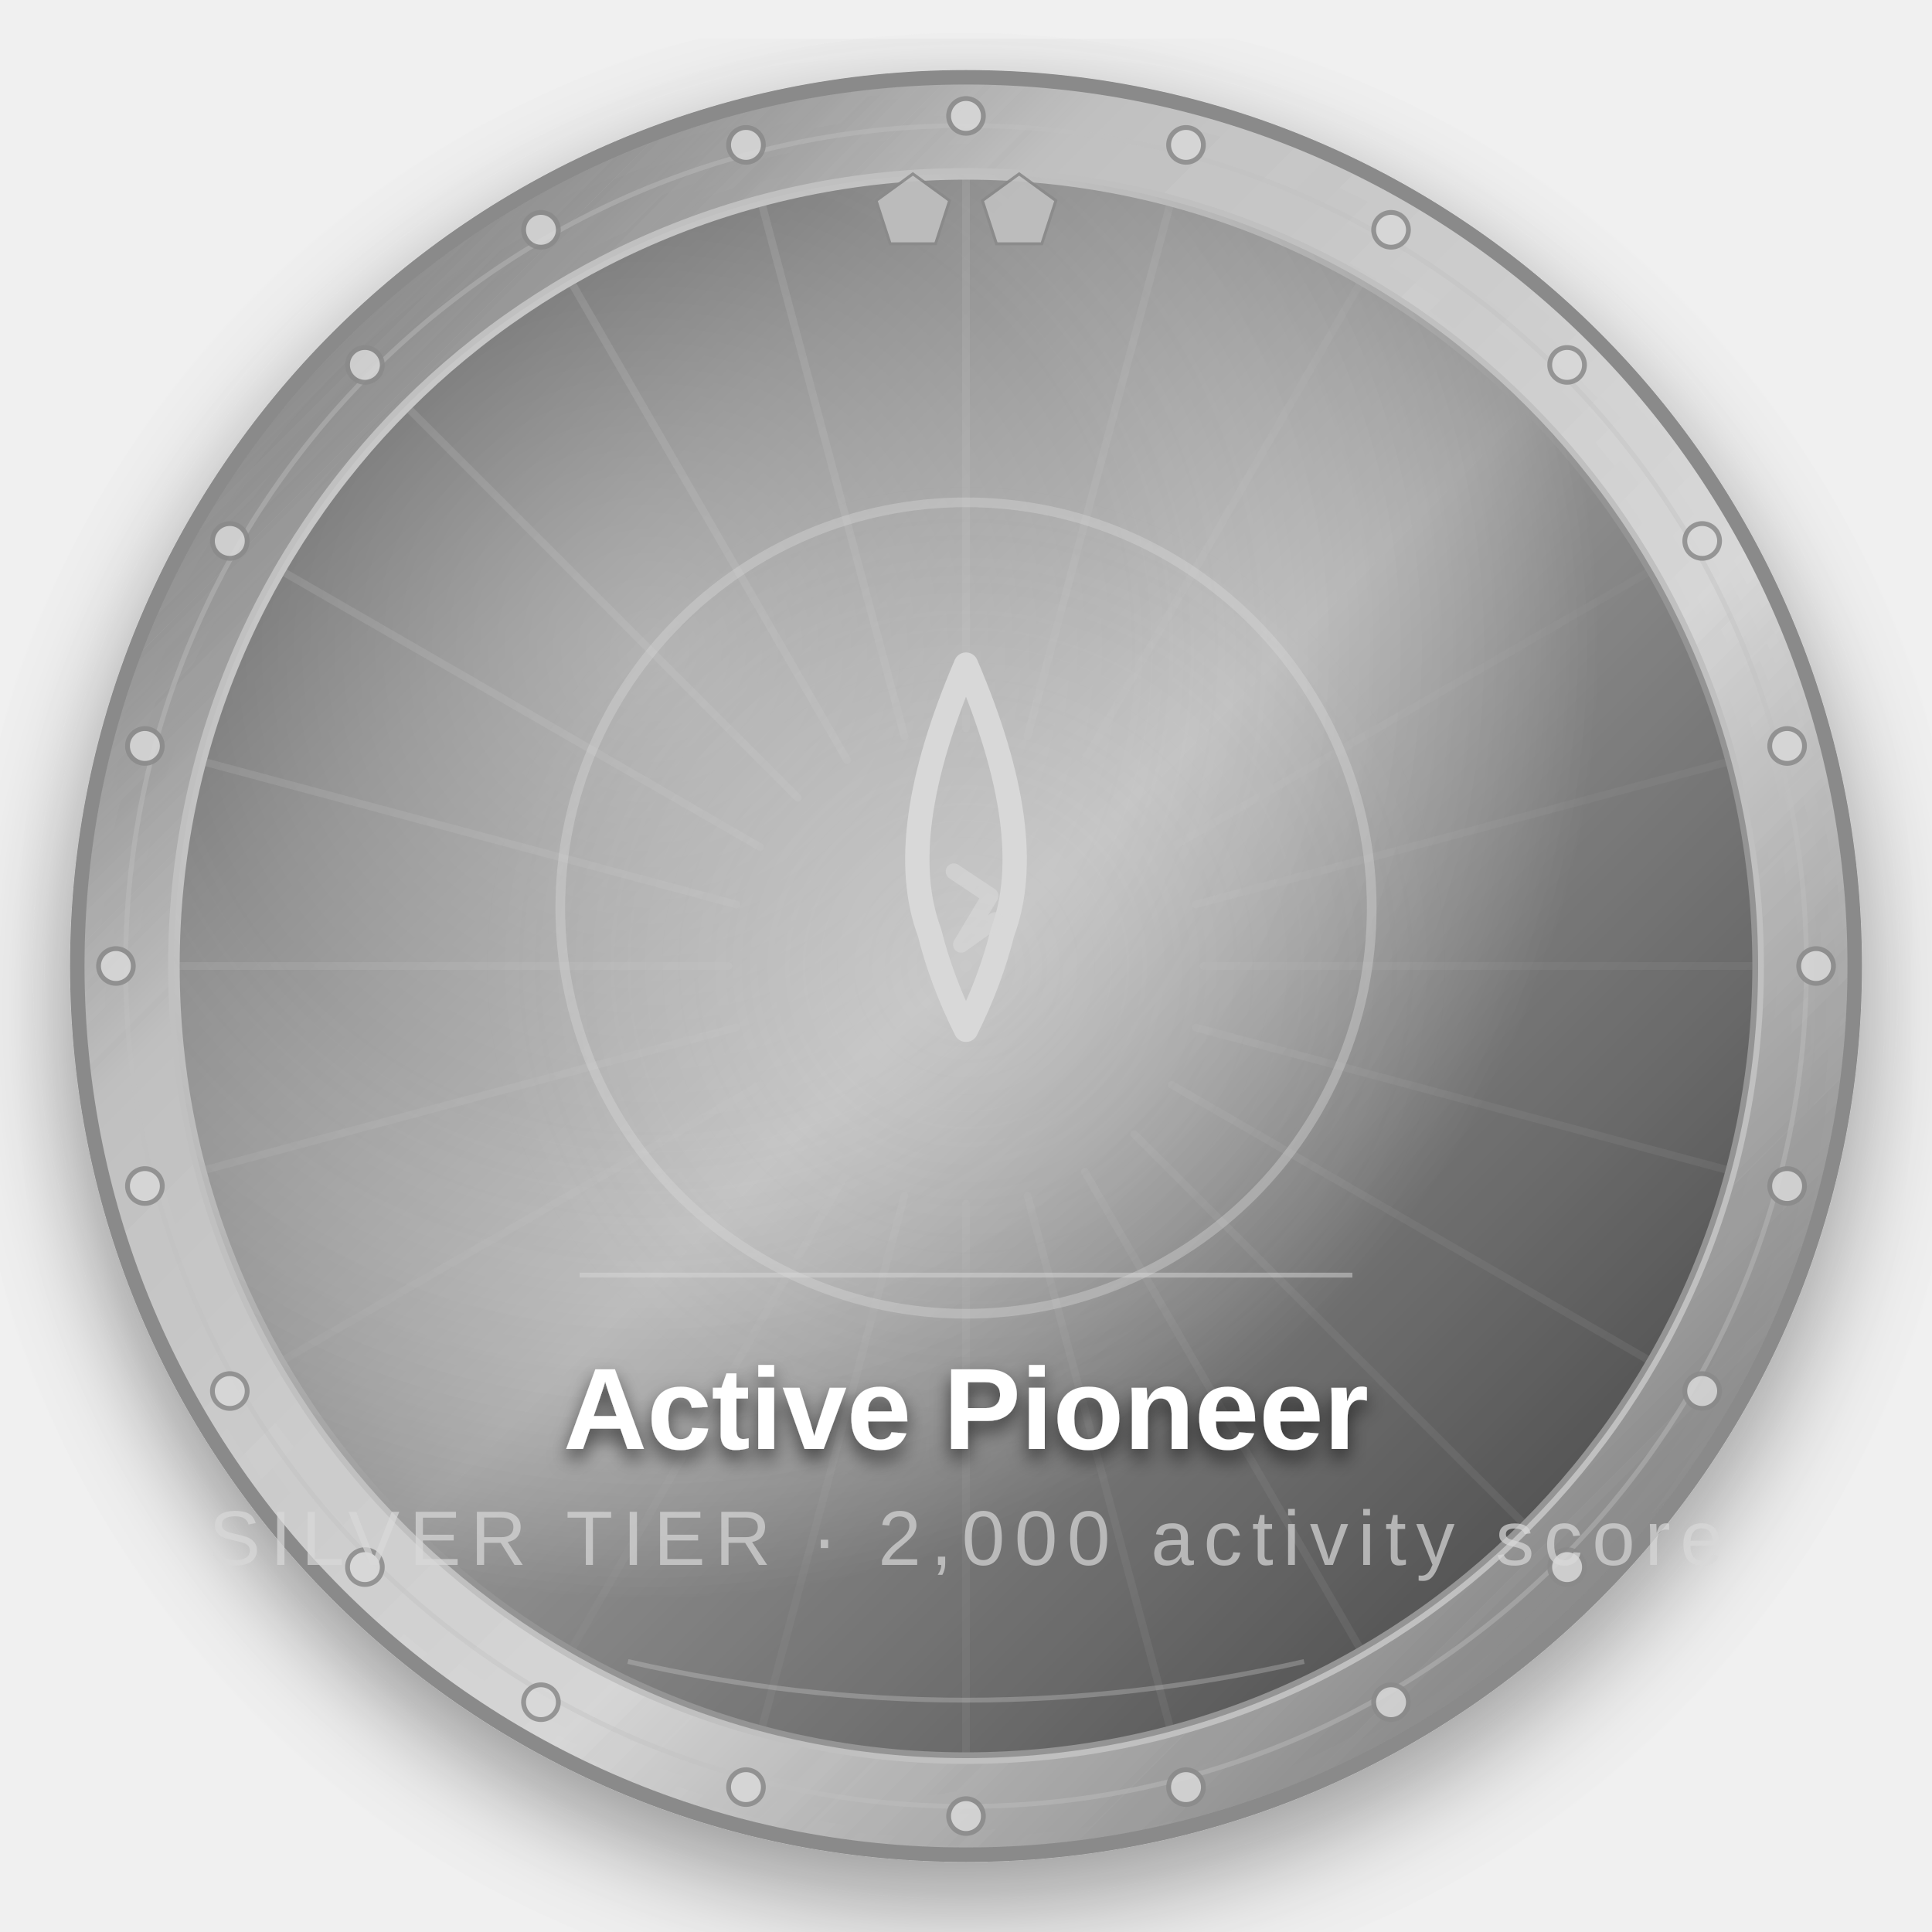
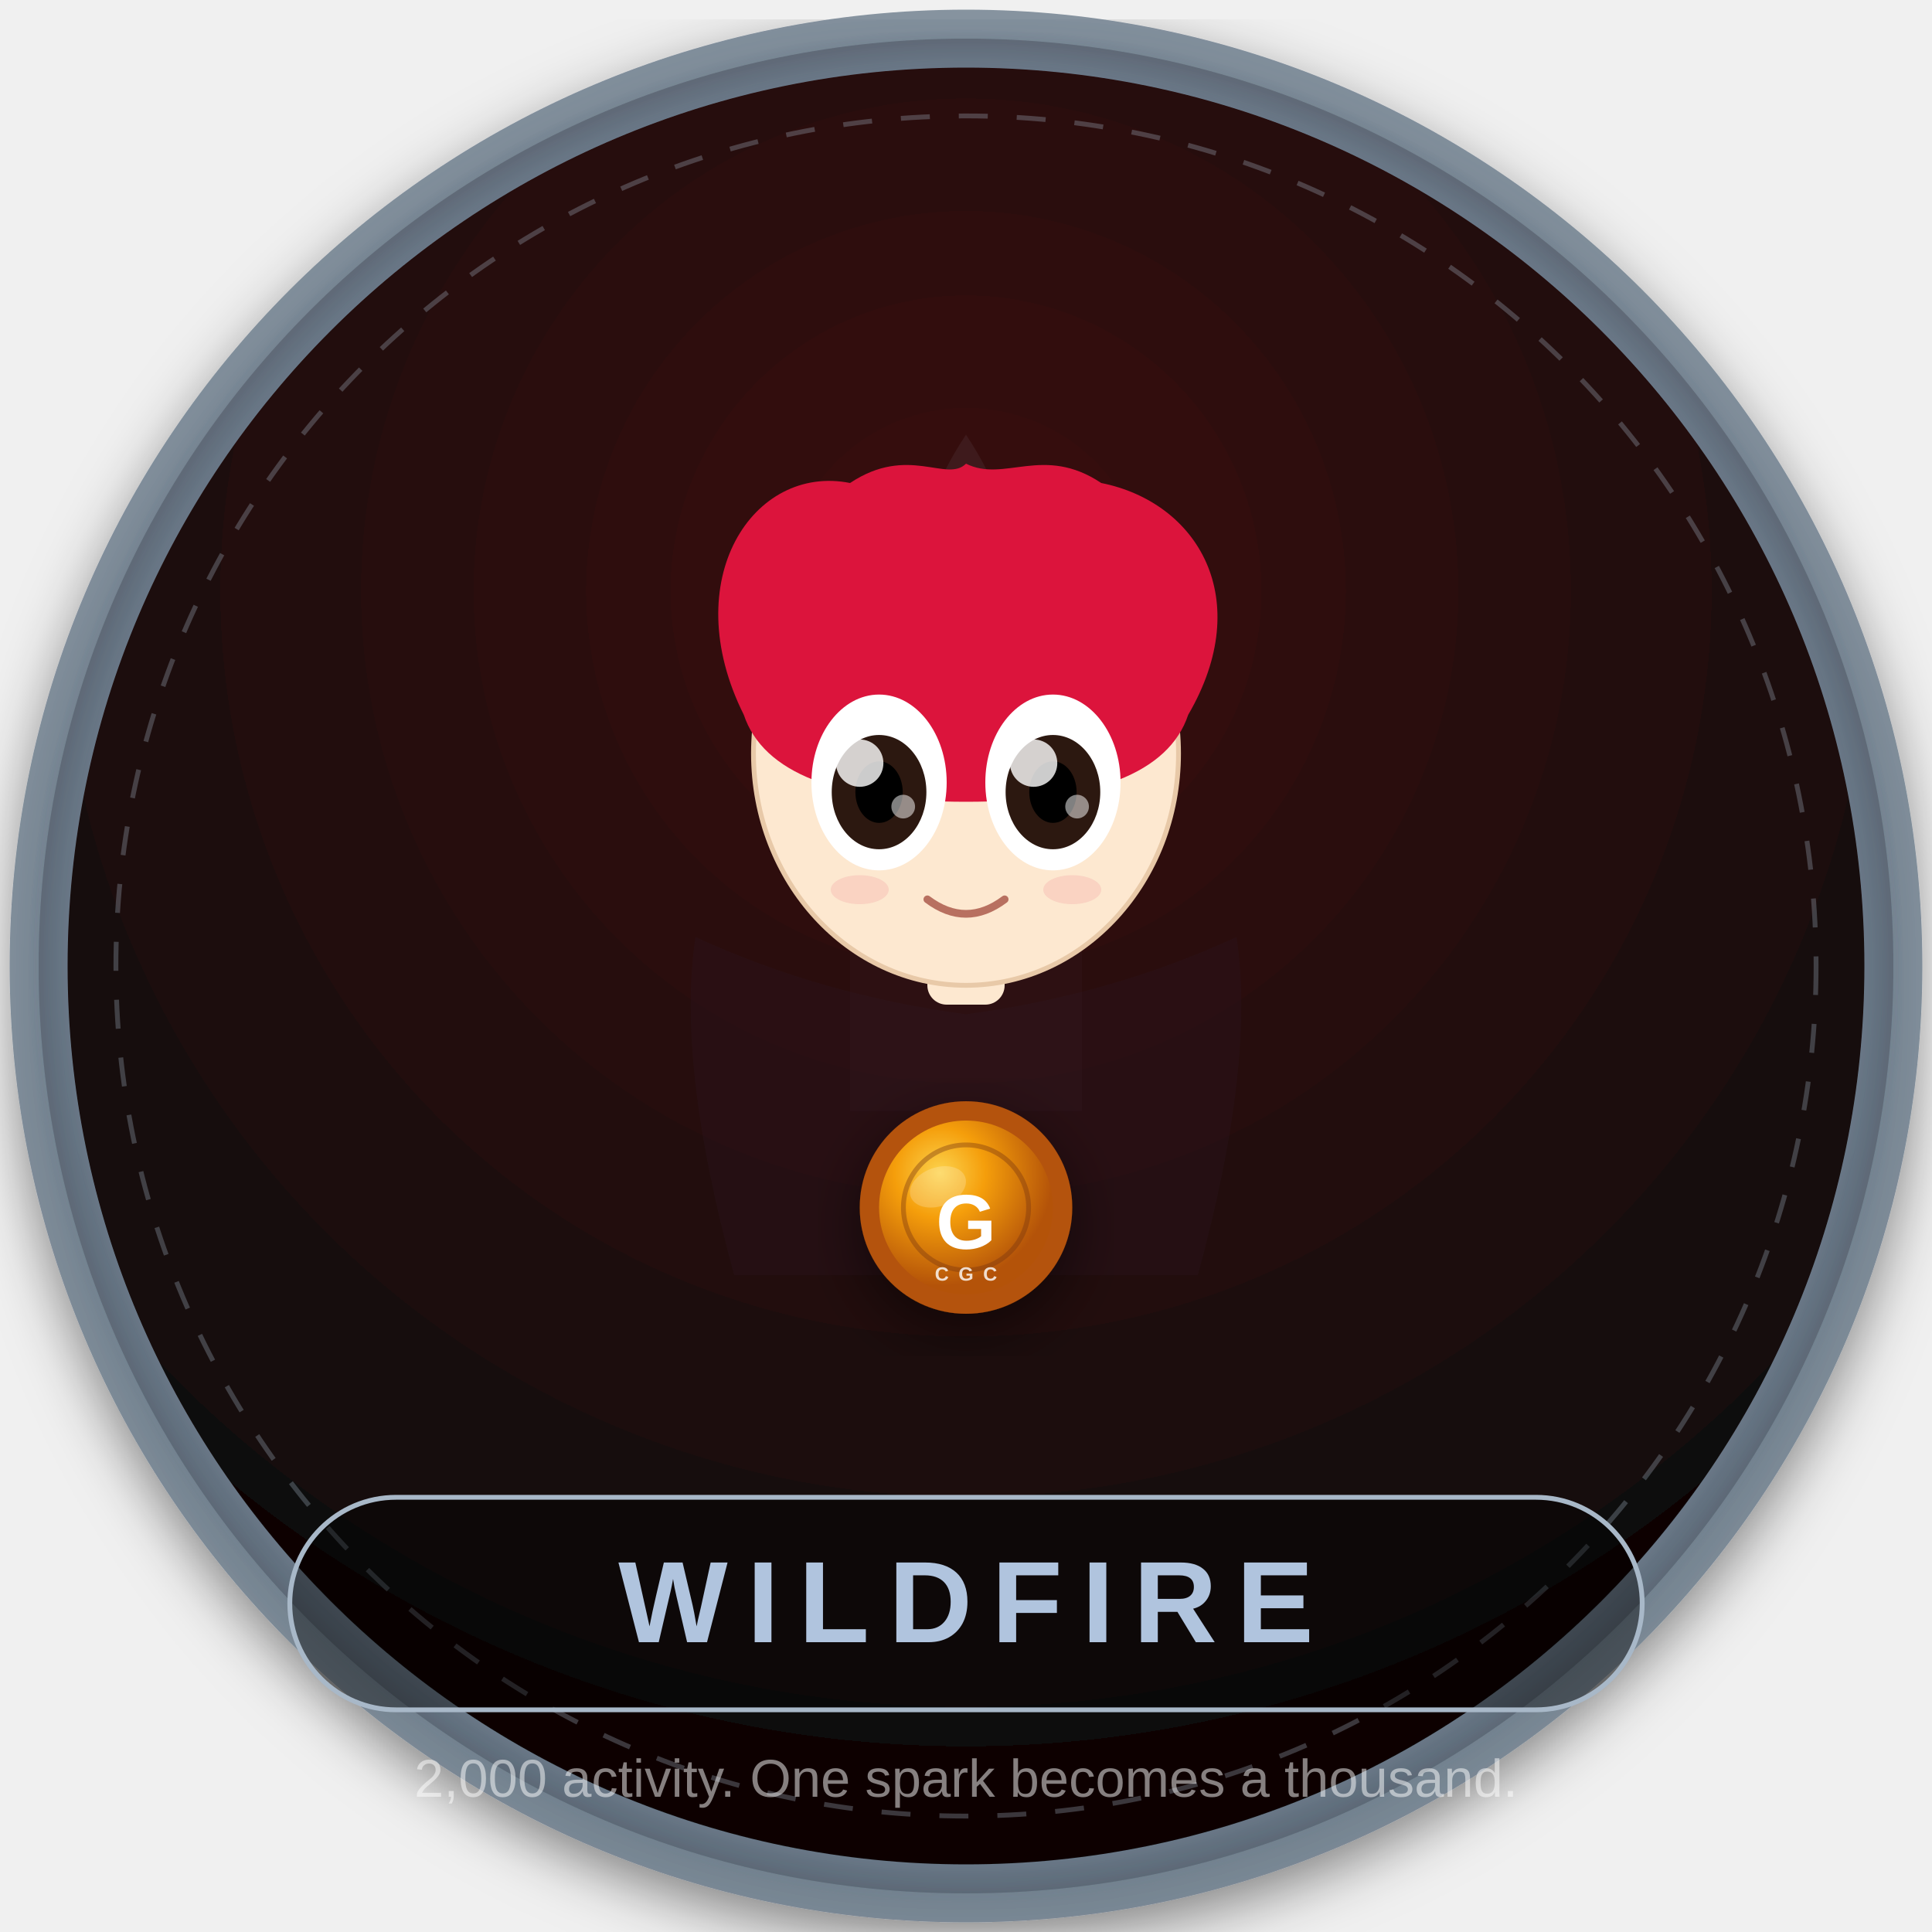
<svg xmlns="http://www.w3.org/2000/svg" viewBox="0 0 200 200" width="200" height="200">
  <defs>
-     <linearGradient id="b12" x1="0%" y1="0%" x2="100%" y2="100%">
-       <stop offset="0%" stop-color="#4A4A4A" />
-       <stop offset="25%" stop-color="#8A8A8A" />
-       <stop offset="50%" stop-color="#C0C0C0" />
-       <stop offset="75%" stop-color="#8A8A8A" />
-       <stop offset="100%" stop-color="#4A4A4A" />
-     </linearGradient>
-     <linearGradient id="r12" x1="0%" y1="0%" x2="100%" y2="100%">
-       <stop offset="0%" stop-color="#4A4A4A" stop-opacity="0.8" />
-       <stop offset="30%" stop-color="#C0C0C0" stop-opacity="1" />
-       <stop offset="60%" stop-color="#D8D8D8" stop-opacity="0.9" />
-       <stop offset="100%" stop-color="#4A4A4A" stop-opacity="0.8" />
-     </linearGradient>
-     <radialGradient id="s12" cx="30%" cy="30%" r="60%">
-       <stop offset="0%" stop-color="#fff" stop-opacity="0.28" />
-       <stop offset="50%" stop-color="#fff" stop-opacity="0.05" />
-       <stop offset="100%" stop-color="#000" stop-opacity="0.23" />
+     <radialGradient id="ring12" cx="50%" cy="50%" r="50%">
+       <stop offset="85%" stop-color="#A8B8C8" />
+       <stop offset="95%" stop-color="#6B7B8B" />
+       <stop offset="100%" stop-color="#6B7B8B" stop-opacity="0.8" />
    </radialGradient>
-     <radialGradient id="c12" cx="50%" cy="50%" r="50%">
-       <stop offset="0%" stop-color="#E8E8E8" stop-opacity="0.12" />
-       <stop offset="100%" stop-color="#E8E8E8" stop-opacity="0" />
+     <radialGradient id="bg12" cx="50%" cy="45%" r="55%">
+       <stop offset="0%" stop-color="#2A1520" />
+       <stop offset="100%" stop-color="#0A0E18" />
    </radialGradient>
-     <filter id="sh12" x="-30%" y="-30%" width="160%" height="160%">
-       <feDropShadow dx="0" dy="4" stdDeviation="5" flood-color="#000" flood-opacity="0.4" />
+     <filter id="sh" x="-20%" y="-20%" width="140%" height="140%">
+       <feDropShadow dx="0" dy="2" stdDeviation="3" flood-color="#000" flood-opacity="0.5" />
    </filter>
+     <filter id="glow">
+       <feGaussianBlur stdDeviation="3" result="blur" />
+       <feMerge>
+         <feMergeNode in="blur" />
+         <feMergeNode in="SourceGraphic" />
+       </feMerge>
+     </filter>
+     <radialGradient id="actBg12" cx="50%" cy="30%" r="70%">
+       <stop offset="0%" stop-color="#3A0A0A" />
+       <stop offset="60%" stop-color="#1E0A0A" />
+       <stop offset="100%" stop-color="#0A0505" />
+     </radialGradient>
  </defs>
-   <circle cx="100" cy="100" r="96" fill="none" stroke="#E8E8E8" stroke-width="1.2" opacity="0.2" filter="url(#sh12)" />
-   <circle cx="100" cy="100" r="92" fill="url(#r12)" stroke="#8A8A8A" stroke-width="1.5" filter="url(#sh12)" />
-   <circle cx="100" cy="100" r="87" fill="none" stroke="#C0C0C0" stroke-width="0.5" opacity="0.4" />
-   <circle cx="100" cy="100" r="82" fill="url(#b12)" stroke="#C0C0C0" stroke-width="1.2" />
-   <line x1="124.6" y1="100" x2="182" y2="100" stroke="#C0C0C0" stroke-width="0.8" opacity="0.18" stroke-linecap="round" />
-   <line x1="123.762" y1="106.367" x2="179.206" y2="121.223" stroke="#C0C0C0" stroke-width="0.8" opacity="0.18" stroke-linecap="round" />
-   <line x1="121.304" y1="112.3" x2="171.014" y2="141" stroke="#C0C0C0" stroke-width="0.8" opacity="0.18" stroke-linecap="round" />
-   <line x1="117.395" y1="117.395" x2="157.983" y2="157.983" stroke="#C0C0C0" stroke-width="0.8" opacity="0.18" stroke-linecap="round" />
-   <line x1="112.3" y1="121.304" x2="141" y2="171.014" stroke="#C0C0C0" stroke-width="0.8" opacity="0.18" stroke-linecap="round" />
-   <line x1="106.367" y1="123.762" x2="121.223" y2="179.206" stroke="#C0C0C0" stroke-width="0.8" opacity="0.18" stroke-linecap="round" />
-   <line x1="100" y1="124.6" x2="100" y2="182" stroke="#C0C0C0" stroke-width="0.8" opacity="0.18" stroke-linecap="round" />
-   <line x1="93.633" y1="123.762" x2="78.777" y2="179.206" stroke="#C0C0C0" stroke-width="0.8" opacity="0.18" stroke-linecap="round" />
-   <line x1="87.7" y1="121.304" x2="59" y2="171.014" stroke="#C0C0C0" stroke-width="0.8" opacity="0.18" stroke-linecap="round" />
-   <line x1="82.605" y1="117.395" x2="42.017" y2="157.983" stroke="#C0C0C0" stroke-width="0.8" opacity="0.18" stroke-linecap="round" />
-   <line x1="78.696" y1="112.3" x2="28.986" y2="141" stroke="#C0C0C0" stroke-width="0.8" opacity="0.18" stroke-linecap="round" />
-   <line x1="76.238" y1="106.367" x2="20.794" y2="121.223" stroke="#C0C0C0" stroke-width="0.8" opacity="0.18" stroke-linecap="round" />
-   <line x1="75.4" y1="100" x2="18" y2="100" stroke="#C0C0C0" stroke-width="0.8" opacity="0.18" stroke-linecap="round" />
-   <line x1="76.238" y1="93.633" x2="20.794" y2="78.777" stroke="#C0C0C0" stroke-width="0.8" opacity="0.18" stroke-linecap="round" />
-   <line x1="78.696" y1="87.7" x2="28.986" y2="59" stroke="#C0C0C0" stroke-width="0.8" opacity="0.18" stroke-linecap="round" />
-   <line x1="82.605" y1="82.605" x2="42.017" y2="42.017" stroke="#C0C0C0" stroke-width="0.8" opacity="0.18" stroke-linecap="round" />
-   <line x1="87.7" y1="78.696" x2="59" y2="28.986" stroke="#C0C0C0" stroke-width="0.8" opacity="0.18" stroke-linecap="round" />
-   <line x1="93.633" y1="76.238" x2="78.777" y2="20.794" stroke="#C0C0C0" stroke-width="0.8" opacity="0.18" stroke-linecap="round" />
-   <line x1="100" y1="75.4" x2="100" y2="18" stroke="#C0C0C0" stroke-width="0.8" opacity="0.18" stroke-linecap="round" />
-   <line x1="106.367" y1="76.238" x2="121.223" y2="20.794" stroke="#C0C0C0" stroke-width="0.8" opacity="0.18" stroke-linecap="round" />
-   <line x1="112.3" y1="78.696" x2="141" y2="28.986" stroke="#C0C0C0" stroke-width="0.8" opacity="0.18" stroke-linecap="round" />
-   <line x1="117.395" y1="82.605" x2="157.983" y2="42.017" stroke="#C0C0C0" stroke-width="0.8" opacity="0.18" stroke-linecap="round" />
-   <line x1="121.304" y1="87.7" x2="171.014" y2="59" stroke="#C0C0C0" stroke-width="0.8" opacity="0.18" stroke-linecap="round" />
-   <line x1="123.762" y1="93.633" x2="179.206" y2="78.777" stroke="#C0C0C0" stroke-width="0.8" opacity="0.18" stroke-linecap="round" />
-   <circle cx="100" cy="100" r="50" fill="url(#c12)" />
-   <circle cx="100" cy="100" r="82" fill="url(#s12)" />
-   <circle cx="100" cy="12" r="1.8" fill="#D8D8D8" stroke="#8A8A8A" stroke-width="0.5" opacity="0.85" />
-   <circle cx="122.776" cy="14.999" r="1.8" fill="#D8D8D8" stroke="#8A8A8A" stroke-width="0.5" opacity="0.85" />
-   <circle cx="144" cy="23.79" r="1.8" fill="#D8D8D8" stroke="#8A8A8A" stroke-width="0.5" opacity="0.85" />
-   <circle cx="162.225" cy="37.775" r="1.8" fill="#D8D8D8" stroke="#8A8A8A" stroke-width="0.5" opacity="0.85" />
-   <circle cx="176.21" cy="56" r="1.8" fill="#D8D8D8" stroke="#8A8A8A" stroke-width="0.5" opacity="0.85" />
-   <circle cx="185.001" cy="77.224" r="1.8" fill="#D8D8D8" stroke="#8A8A8A" stroke-width="0.5" opacity="0.85" />
-   <circle cx="188" cy="100" r="1.8" fill="#D8D8D8" stroke="#8A8A8A" stroke-width="0.5" opacity="0.85" />
-   <circle cx="185.001" cy="122.776" r="1.8" fill="#D8D8D8" stroke="#8A8A8A" stroke-width="0.5" opacity="0.85" />
-   <circle cx="176.21" cy="144" r="1.8" fill="#D8D8D8" stroke="#8A8A8A" stroke-width="0.5" opacity="0.85" />
-   <circle cx="162.225" cy="162.225" r="1.8" fill="#D8D8D8" stroke="#8A8A8A" stroke-width="0.5" opacity="0.85" />
-   <circle cx="144" cy="176.21" r="1.8" fill="#D8D8D8" stroke="#8A8A8A" stroke-width="0.5" opacity="0.85" />
-   <circle cx="122.776" cy="185.001" r="1.8" fill="#D8D8D8" stroke="#8A8A8A" stroke-width="0.5" opacity="0.85" />
-   <circle cx="100" cy="188" r="1.8" fill="#D8D8D8" stroke="#8A8A8A" stroke-width="0.5" opacity="0.85" />
-   <circle cx="77.224" cy="185.001" r="1.8" fill="#D8D8D8" stroke="#8A8A8A" stroke-width="0.5" opacity="0.85" />
-   <circle cx="56" cy="176.21" r="1.8" fill="#D8D8D8" stroke="#8A8A8A" stroke-width="0.5" opacity="0.85" />
-   <circle cx="37.775" cy="162.225" r="1.8" fill="#D8D8D8" stroke="#8A8A8A" stroke-width="0.5" opacity="0.85" />
-   <circle cx="23.79" cy="144" r="1.8" fill="#D8D8D8" stroke="#8A8A8A" stroke-width="0.5" opacity="0.85" />
-   <circle cx="14.999" cy="122.776" r="1.8" fill="#D8D8D8" stroke="#8A8A8A" stroke-width="0.5" opacity="0.85" />
-   <circle cx="12" cy="100" r="1.8" fill="#D8D8D8" stroke="#8A8A8A" stroke-width="0.5" opacity="0.85" />
-   <circle cx="14.999" cy="77.224" r="1.8" fill="#D8D8D8" stroke="#8A8A8A" stroke-width="0.5" opacity="0.85" />
-   <circle cx="23.79" cy="56" r="1.8" fill="#D8D8D8" stroke="#8A8A8A" stroke-width="0.5" opacity="0.85" />
-   <circle cx="37.775" cy="37.775" r="1.8" fill="#D8D8D8" stroke="#8A8A8A" stroke-width="0.5" opacity="0.85" />
-   <circle cx="56" cy="23.79" r="1.8" fill="#D8D8D8" stroke="#8A8A8A" stroke-width="0.5" opacity="0.85" />
-   <circle cx="77.224" cy="14.999" r="1.8" fill="#D8D8D8" stroke="#8A8A8A" stroke-width="0.5" opacity="0.85" />
-   <polygon points="94.5,18 98.304,20.764 96.851,25.236 92.149,25.236 90.696,20.764" fill="#C0C0C0" stroke="#8A8A8A" stroke-width="0.3" opacity="0.9" />
-   <polygon points="105.5,18 109.304,20.764 107.851,25.236 103.149,25.236 101.696,20.764" fill="#C0C0C0" stroke="#8A8A8A" stroke-width="0.3" opacity="0.9" />
-   <circle cx="100" cy="94" r="42" fill="none" stroke="#D8D8D8" stroke-width="1" opacity="0.4" />
-   <g>
-     <g transform="translate(100,94)">
-       <path d="M0 -25.2 Q7.56 -7.56 3.78 2.52 Q2.52 7.56 0 12.6 Q-2.52 7.56 -3.78 2.52 Q-7.56 -7.56 0 -25.2Z" fill="none" stroke="#D8D8D8" stroke-width="2.52" stroke-linejoin="round" />
-       <path d="M-1.26 -3.78 L2.52 -1.26 L-0.504 3.78 L3.024 1.26" fill="none" stroke="#D8D8D8" stroke-width="1.68" stroke-linecap="round" stroke-linejoin="round" opacity="0.6" />
-     </g>
+   <circle cx="100" cy="100" r="96" fill="url(#actBg12)" stroke="url(#ring12)" stroke-width="6" filter="url(#sh)" />
+   <circle cx="100" cy="100" r="88" fill="none" stroke="#A8B8C8" stroke-width="0.5" opacity="0.3" stroke-dasharray="3 3" />
+   <path d="M100,45 Q110,60 100,75 Q90,60 100,45" fill="#A8B8C8" opacity="0.08" />
+   <path d="M95,50 Q105,65 100,80 Q90,65 95,50" fill="#A8B8C8" opacity="0.05" />
+   <path d="M72,97 Q70,110 76,132 L124,132 Q130,110 128,97 Q115,103 100,105 Q85,103 72,97Z" fill="#2A1520" opacity="0.35" />
+   <path d="M88,98 L88,115 L112,115 L112,98Z" fill="#3A2030" opacity="0.15" />
+   <rect x="96" y="96" width="8" height="8" rx="2" fill="#FDE8D0" />
+   <ellipse cx="100" cy="78" rx="22" ry="24" fill="#FDE8D0" stroke="#E8C9A8" stroke-width="0.5" />
+   <path d="M77,74 C70,60 78,48 88,50 C94,46 98,50 100,48 C104,50 108,46 114,50 C124,52 130,62 123,74 Q120,83 100,83 Q80,83 77,74Z" fill="#DC143C" />
+   <ellipse cx="91" cy="81" rx="7" ry="9.1" fill="#fff" />
+   <ellipse cx="109" cy="81" rx="7" ry="9.1" fill="#fff" />
+   <ellipse cx="91" cy="82" rx="4.9" ry="5.915" fill="#2C1810" />
+   <ellipse cx="109" cy="82" rx="4.9" ry="5.915" fill="#2C1810" />
+   <ellipse cx="91" cy="82" rx="2.45" ry="3.185" fill="#000" />
+   <ellipse cx="109" cy="82" rx="2.45" ry="3.185" fill="#000" />
+   <circle cx="89" cy="79" r="2.45" fill="#fff" opacity="0.8" />
+   <circle cx="107" cy="79" r="2.45" fill="#fff" opacity="0.8" />
+   <circle cx="93.5" cy="83.5" r="1.225" fill="#fff" opacity="0.5" />
+   <circle cx="111.5" cy="83.5" r="1.225" fill="#fff" opacity="0.5" />
+   <path d="M84,68.9 Q91,66.9 98,68.9" fill="none" stroke="#DC143C" stroke-width="1.2" stroke-linecap="round" />
+   <path d="M102,68.9 Q109,66.9 116,68.9" fill="none" stroke="#DC143C" stroke-width="1.2" stroke-linecap="round" />
+   <path d="M96,93.1 Q100,96.1 104,93.1" fill="none" stroke="#B87060" stroke-width="0.8" stroke-linecap="round" />
+   <ellipse cx="89" cy="92.1" rx="3" ry="1.5" fill="#F0A0A0" opacity="0.3" />
+   <ellipse cx="111" cy="92.1" rx="3" ry="1.5" fill="#F0A0A0" opacity="0.3" />
+   <g transform="translate(100,125)">
+     <defs>
+       <radialGradient id="cg100_125" cx="35%" cy="30%" r="65%">
+         <stop offset="0%" stop-color="#fcd34d" />
+         <stop offset="40%" stop-color="#f59e0b" />
+         <stop offset="100%" stop-color="#b45309" />
+       </radialGradient>
+     </defs>
+     <circle cx="0" cy="0" r="11" fill="#b45309" filter="url(#sh)" />
+     <circle cx="0" cy="0" r="9" fill="url(#cg100_125)" />
+     <circle cx="0" cy="0" r="6.48" fill="none" stroke="rgba(120,53,15,0.4)" stroke-width="0.5" />
+     <text x="0" y="2" text-anchor="middle" dominant-baseline="middle" font-family="Arial,sans-serif" font-weight="bold" font-size="8" fill="#fff">G</text>
+     <text x="0" y="7" text-anchor="middle" dominant-baseline="middle" font-family="Arial,sans-serif" font-weight="bold" font-size="2" fill="rgba(255,255,255,0.8)" letter-spacing="1">CGC</text>
+     <ellipse cx="-2" cy="-3" rx="3" ry="2" transform="rotate(-20)" fill="rgba(255,255,255,0.2)" />
  </g>
-   <line x1="60" y1="132" x2="140" y2="132" stroke="#D8D8D8" stroke-width="0.5" opacity="0.5" />
-   <text x="100" y="150" text-anchor="middle" font-size="12" font-weight="bold" fill="#fff" font-family="Arial,sans-serif" filter="drop-shadow(0 1px 1px rgba(0,0,0,0.6))">Active Pioneer</text>
-   <text x="100" y="162" text-anchor="middle" font-size="8" fill="#D8D8D8" opacity="0.7" font-family="Arial,sans-serif" letter-spacing="1">SILVER TIER · 2,000 activity score</text>
-   <path d="M65 172 Q100 180 135 172" fill="none" stroke="#D8D8D8" stroke-width="0.5" opacity="0.3" />
+   <rect x="30" y="155" width="140" height="22" rx="11" fill="rgba(0,0,0,0.4)" stroke="#A8B8C8" stroke-width="0.5" />
+   <text x="100" y="170" text-anchor="middle" font-size="12" font-weight="bold" fill="#B0C4DE" font-family="Arial,sans-serif" letter-spacing="2">WILDFIRE</text>
+   <text x="100" y="186" text-anchor="middle" font-size="5.5" fill="rgba(255,255,255,0.5)" font-family="Arial,sans-serif">2,000 activity. One spark becomes a thousand.</text>
</svg>
